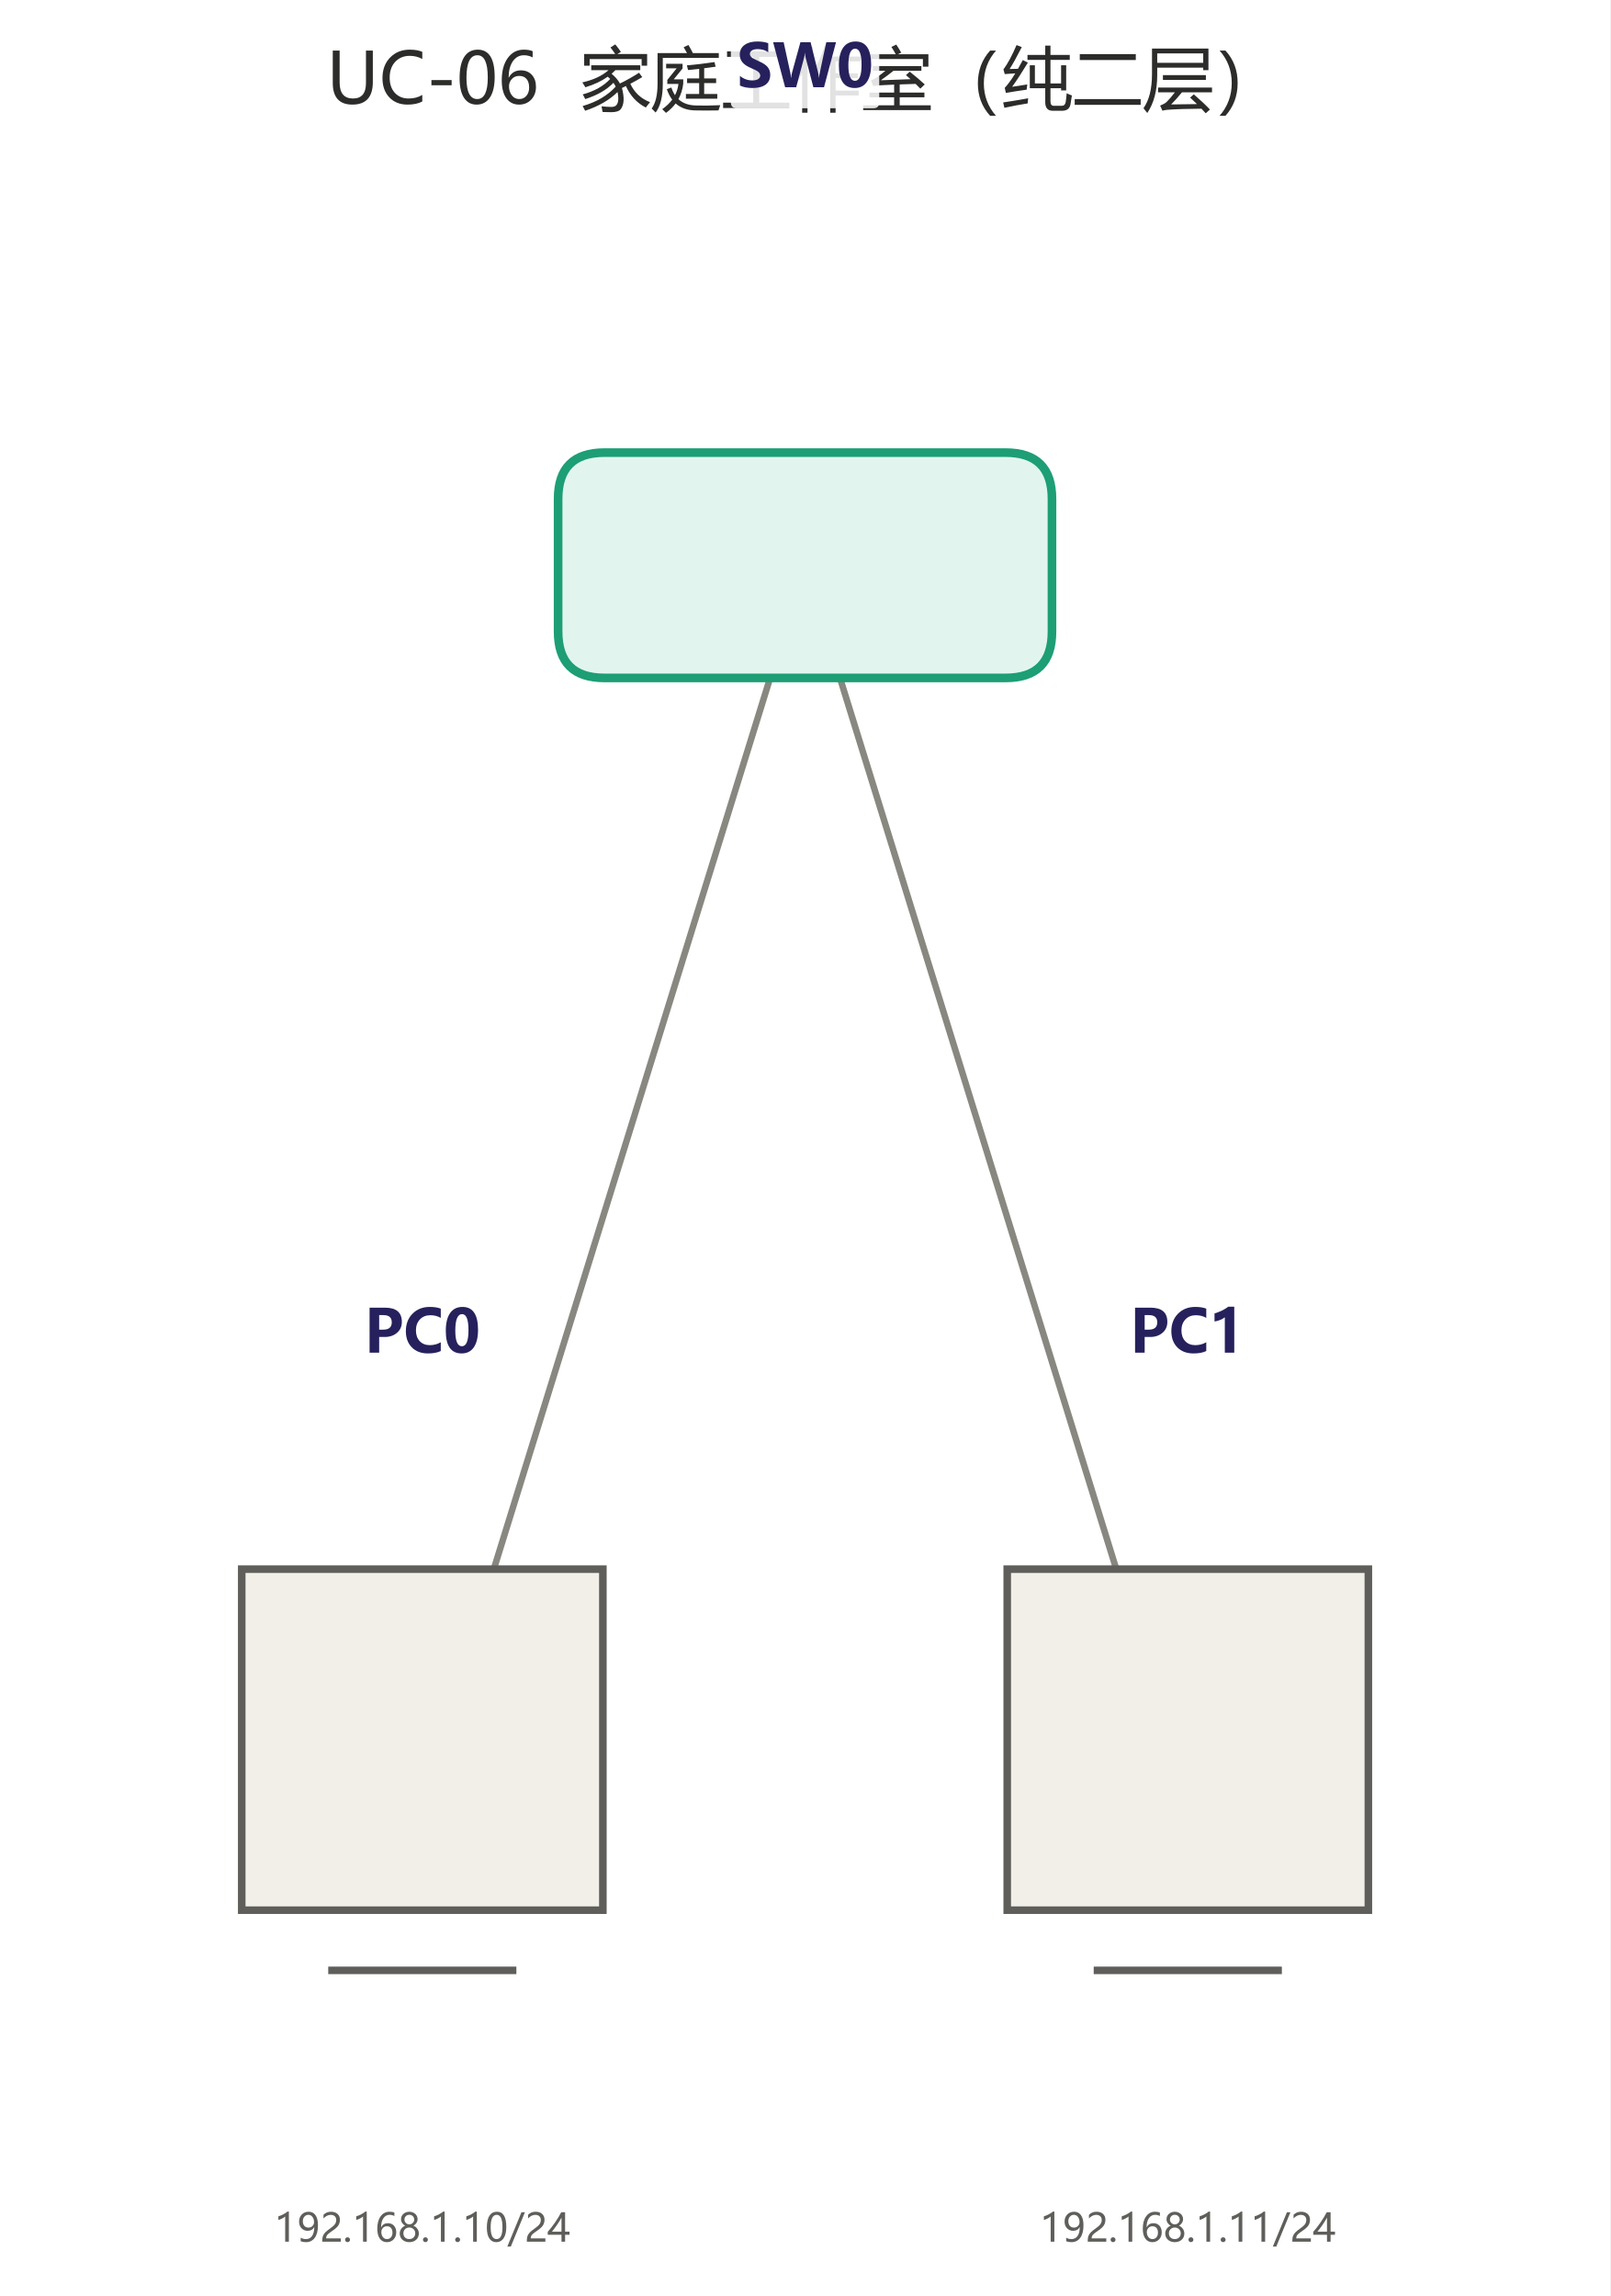
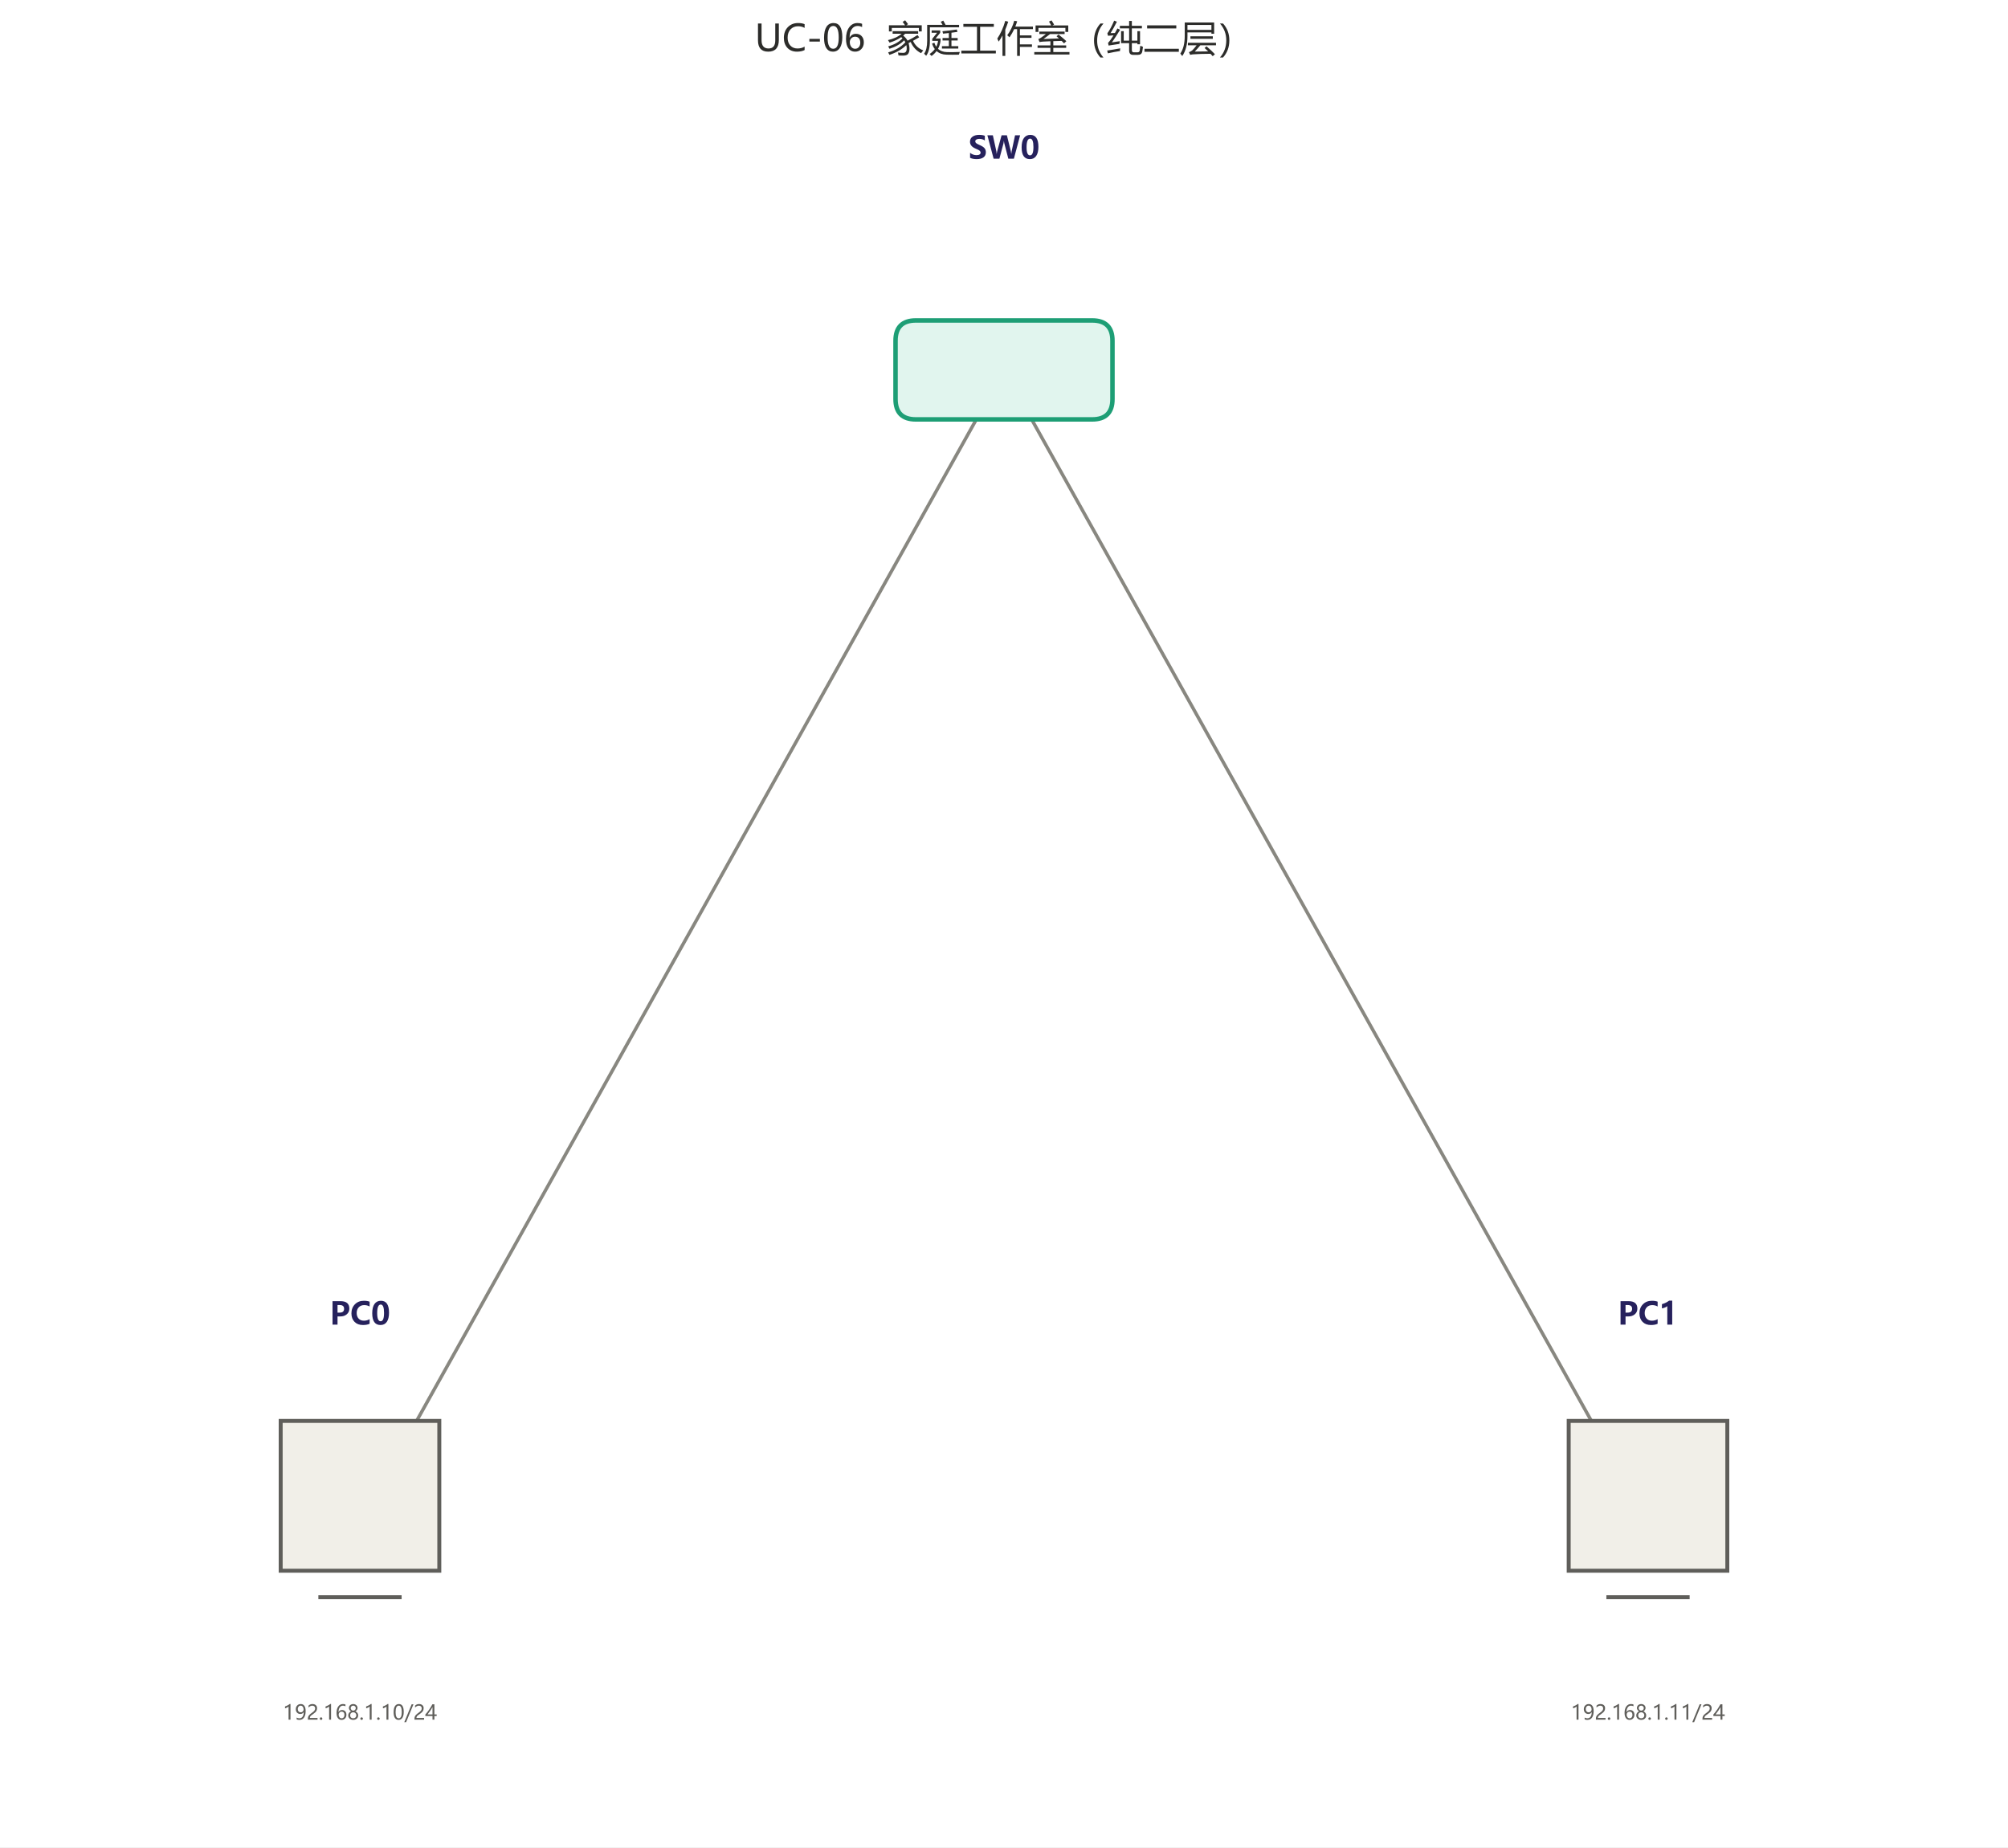
- <svg xmlns="http://www.w3.org/2000/svg" xmlns:xlink="http://www.w3.org/1999/xlink" width="297.738pt" height="424.61pt" viewBox="0 0 297.738 424.61" version="1.1">
+ <svg xmlns="http://www.w3.org/2000/svg" xmlns:xlink="http://www.w3.org/1999/xlink" width="712.8pt" height="655.793pt" viewBox="0 0 712.8 655.793" version="1.1">
  <defs>
    <style type="text/css">*{stroke-linejoin: round; stroke-linecap: butt}</style>
  </defs>
  <g id="figure_1">
    <g id="patch_1">
-       <path d="M 0 424.61  L 297.738 424.61  L 297.738 0  L 0 0  z " style="fill: #ffffff" />
+       <path d="M 0 655.793  L 712.8 655.793  L 712.8 0  L 0 0  z " style="fill: #ffffff" />
    </g>
    <g id="axes_1">
      <g id="line2d_1">
-         <path d="M 78.092 332.852  L 148.869 104.538  " clip-path="url(#p6f6446fae2)" style="fill: none; stroke: #888780; stroke-width: 1.2; stroke-linecap: round" />
+         <path d="M 127.79 540.417  L 356.4 131.326  " clip-path="url(#p3c513e829c)" style="fill: none; stroke: #888780; stroke-width: 1.2; stroke-linecap: round" />
      </g>
      <g id="line2d_2">
-         <path d="M 219.647 332.852  L 148.869 104.538  " clip-path="url(#p6f6446fae2)" style="fill: none; stroke: #888780; stroke-width: 1.2; stroke-linecap: round" />
+         <path d="M 585.01 540.417  L 356.4 131.326  " clip-path="url(#p3c513e829c)" style="fill: none; stroke: #888780; stroke-width: 1.2; stroke-linecap: round" />
      </g>
      <g id="patch_2">
-         <path d="M 111.768 125.371  L 185.97 125.371  Q 194.532 125.371 194.532 116.81  L 194.532 92.266  Q 194.532 83.704 185.97 83.704  L 111.768 83.704  Q 103.206 83.704 103.206 92.266  L 103.206 116.81  Q 103.206 125.371 111.768 125.371  z " clip-path="url(#p6f6446fae2)" style="fill: #e1f5ee; stroke: #1d9e75; stroke-width: 1.6; stroke-linejoin: miter" />
+         <path d="M 325.117 148.893  L 387.683 148.893  Q 394.903 148.893 394.903 141.674  L 394.903 120.979  Q 394.903 113.76 387.683 113.76  L 325.117 113.76  Q 317.897 113.76 317.897 120.979  L 317.897 141.674  Q 317.897 148.893 325.117 148.893  z " clip-path="url(#p3c513e829c)" style="fill: #e1f5ee; stroke: #1d9e75; stroke-width: 1.6; stroke-linejoin: miter" />
      </g>
      <g id="patch_3">
-         <path d="M 44.701 353.258  L 111.483 353.258  L 111.483 290.186  L 44.701 290.186  z " clip-path="url(#p6f6446fae2)" style="fill: #f1efe8; stroke: #5f5e5a; stroke-width: 1.4; stroke-linejoin: miter" />
+         <path d="M 99.635 557.623  L 155.945 557.623  L 155.945 504.441  L 99.635 504.441  z " clip-path="url(#p3c513e829c)" style="fill: #f1efe8; stroke: #5f5e5a; stroke-width: 1.4; stroke-linejoin: miter" />
      </g>
      <g id="line2d_3">
-         <path d="M 61.396 364.388  L 94.787 364.388  " clip-path="url(#p6f6446fae2)" style="fill: none; stroke: #5f5e5a; stroke-width: 1.4; stroke-linecap: square" />
+         <path d="M 113.713 567.008  L 141.868 567.008  " clip-path="url(#p3c513e829c)" style="fill: none; stroke: #5f5e5a; stroke-width: 1.4; stroke-linecap: square" />
      </g>
      <g id="patch_4">
-         <path d="M 186.256 353.258  L 253.038 353.258  L 253.038 290.186  L 186.256 290.186  z " clip-path="url(#p6f6446fae2)" style="fill: #f1efe8; stroke: #5f5e5a; stroke-width: 1.4; stroke-linejoin: miter" />
+         <path d="M 556.855 557.623  L 613.165 557.623  L 613.165 504.441  L 556.855 504.441  z " clip-path="url(#p3c513e829c)" style="fill: #f1efe8; stroke: #5f5e5a; stroke-width: 1.4; stroke-linejoin: miter" />
      </g>
      <g id="line2d_4">
-         <path d="M 202.951 364.388  L 236.342 364.388  " clip-path="url(#p6f6446fae2)" style="fill: none; stroke: #5f5e5a; stroke-width: 1.4; stroke-linecap: square" />
+         <path d="M 570.932 567.008  L 599.087 567.008  " clip-path="url(#p3c513e829c)" style="fill: none; stroke: #5f5e5a; stroke-width: 1.4; stroke-linecap: square" />
      </g>
      <g id="text_1">
-         <g style="fill: #2c2c2a" transform="translate(60.38589 19.18082) scale(0.13 -0.13)">
+         <g style="fill: #2c2c2a" transform="translate(267.9167 18.17484) scale(0.13 -0.13)">
          <defs>
            <path id="MicrosoftYaHei-3b" d="M 4213 1972  Q 4213 -81 2350 -81  Q 566 -81 566 1900  L 566 4841  L 1191 4841  L 1191 1928  Q 1191 475 2409 475  Q 3588 475 3588 1881  L 3588 4841  L 4213 4841  L 4213 1972  z " transform="scale(0.015625)" />
            <path id="MicrosoftYaHei-29" d="M 3938 200  Q 3403 -81 2597 -81  Q 1556 -81 934 580  Q 313 1241 313 2328  Q 313 3497 1013 4209  Q 1713 4922 2791 4922  Q 3484 4922 3938 4725  L 3938 4072  Q 3419 4359 2797 4359  Q 1988 4359 1478 3820  Q 969 3281 969 2366  Q 969 1497 1444 986  Q 1919 475 2688 475  Q 3406 475 3938 800  L 3938 200  z " transform="scale(0.015625)" />
            <path id="MicrosoftYaHei-13" d="M 2328 1681  L 488 1681  L 488 2153  L 2328 2153  L 2328 1681  z " transform="scale(0.015625)" />
            <path id="MicrosoftYaHei-16" d="M 284 2325  Q 284 3606 709 4264  Q 1134 4922 1941 4922  Q 3478 4922 3478 2441  Q 3478 1216 3045 567  Q 2613 -81 1831 -81  Q 1094 -81 689 534  Q 284 1150 284 2325  z M 909 2353  Q 909 425 1888 425  Q 2850 425 2850 2384  Q 2850 4413 1906 4413  Q 909 4413 909 2353  z " transform="scale(0.015625)" />
            <path id="MicrosoftYaHei-1c" d="M 3181 4219  Q 2803 4413 2391 4413  Q 1763 4413 1381 3866  Q 1000 3319 994 2372  L 1009 2372  Q 1353 3038 2106 3038  Q 2734 3038 3109 2628  Q 3484 2219 3484 1541  Q 3484 831 3051 375  Q 2619 -81 1947 -81  Q 1209 -81 789 495  Q 369 1072 369 2131  Q 369 3413 920 4167  Q 1472 4922 2372 4922  Q 2888 4922 3181 4781  L 3181 4219  z M 1031 1584  Q 1031 1106 1286 765  Q 1541 425 1963 425  Q 2363 425 2613 719  Q 2863 1013 2863 1475  Q 2863 1975 2627 2253  Q 2391 2531 1956 2531  Q 1544 2531 1287 2250  Q 1031 1969 1031 1584  z " transform="scale(0.015625)" />
            <path id="MicrosoftYaHei-3" transform="scale(0.015625)" />
            <path id="MicrosoftYaHei-61f" d="M 194 -209  Q 2081 331 3200 1556  Q 3113 1738 2997 1903  Q 2066 941 425 422  Q 331 634 200 847  Q 1809 1291 2703 2256  Q 2600 2359 2478 2459  Q 1650 1872 444 1497  Q 325 1703 163 1941  Q 1653 2272 2550 3053  L 975 3053  L 975 3503  L 5438 3503  L 5438 3053  L 3169 3053  Q 3009 2884 2825 2728  Q 3316 2331 3588 1841  Q 4566 2319 5325 2822  L 5619 2422  Q 5109 2116 4534 1816  Q 5088 616 6331 141  Q 6125 -97 5944 -347  Q 4722 278 4131 1609  Q 3953 1522 3769 1431  Q 4125 103 3656 -503  Q 3431 -772 2794 -772  Q 2544 -772 2006 -753  Q 1969 -509 1913 -234  Q 2400 -291 2781 -291  Q 3456 -328 3438 522  Q 3428 803 3369 1063  Q 2263 -28 419 -641  Q 325 -434 194 -209  z M 331 4528  L 3156 4528  Q 2972 4806 2725 5122  L 3163 5403  Q 3444 5059 3675 4722  L 3356 4528  L 6063 4528  L 6063 3459  L 5563 3459  L 5563 4066  L 831 4066  L 831 3459  L 331 3459  L 331 4528  z " transform="scale(0.015625)" />
            <path id="MicrosoftYaHei-688" d="M 1869 1478  Q 1997 1081 2200 778  Q 2450 1256 2513 1803  L 1500 1803  L 1500 2166  L 2350 3222  L 1394 3222  L 1394 3634  L 2888 3634  L 2888 3209  L 2081 2216  L 2950 2216  L 2950 1828  Q 2859 1047 2509 416  Q 3100 -138 4094 -159  Q 5019 -191 6319 -134  Q 6231 -359 6156 -609  Q 5006 -634 4006 -609  Q 2934 -581 2259 25  Q 1906 -453 1381 -834  Q 1194 -641 1038 -497  Q 1597 -100 1947 369  Q 1647 766 1456 1322  L 1869 1478  z M 2988 5141  L 3425 5347  Q 3691 4891 3828 4609  L 6188 4609  L 6188 4172  L 1088 4172  L 1088 1797  Q 1088 66 438 -803  Q 256 -603 75 -434  Q 613 284 613 1841  L 613 4609  L 3294 4609  Q 3106 4953 2988 5141  z M 3194 884  L 4400 884  L 4400 1878  L 3300 1878  L 3300 2303  L 4400 2303  L 4400 3175  Q 3938 3125 3388 3066  Q 3344 3247 3281 3491  Q 4444 3591 5794 3791  L 5900 3372  Q 5472 3306 4856 3231  L 4856 2303  L 5944 2303  L 5944 1878  L 4856 1878  L 4856 884  L 6050 884  L 6050 459  L 3194 459  L 3194 884  z " transform="scale(0.015625)" />
            <path id="MicrosoftYaHei-657" d="M 181 97  L 2919 97  L 2919 4266  L 538 4266  L 538 4766  L 5863 4766  L 5863 4266  L 3469 4266  L 3469 97  L 6213 97  L 6213 -391  L 181 -391  L 181 97  z " transform="scale(0.015625)" />
            <path id="MicrosoftYaHei-481" d="M 1806 2784  Q 2638 3922 3031 5322  L 3544 5228  Q 3397 4747 3213 4297  L 6294 4297  L 6294 3859  L 4019 3859  L 4019 2766  L 6044 2766  L 6044 2328  L 4019 2328  L 4019 1191  L 6125 1191  L 6125 753  L 4019 753  L 4019 -822  L 3531 -822  L 3531 3859  L 3022 3859  Q 2669 3097 2200 2428  Q 2025 2597 1806 2784  z M 69 2209  Q 950 3516 1463 5303  L 1975 5153  Q 1734 4416 1463 3769  L 1463 -822  L 975 -822  L 975 2750  Q 659 2159 306 1672  Q 213 1909 69 2209  z " transform="scale(0.015625)" />
            <path id="MicrosoftYaHei-61c" d="M 131 -147  L 2950 -147  L 2950 584  L 706 584  L 706 1016  L 2950 1016  L 2950 1738  Q 2291 1709 1675 1678  Q 1363 1659 1050 1597  L 838 2116  Q 1075 2209 1344 2384  Q 1784 2688 2153 2997  L 1019 2997  L 1019 3428  L 5431 3428  L 5431 2997  L 2888 2997  Q 2388 2591 1738 2134  Q 3094 2181 4444 2234  Q 4244 2416 4025 2603  L 4369 2916  Q 5156 2297 5738 1753  L 5331 1372  Q 5134 1581 4909 1803  Q 4159 1784 3456 1756  L 3456 1016  L 5706 1016  L 5706 584  L 3456 584  L 3456 -147  L 6281 -147  L 6281 -578  L 131 -578  L 131 -147  z M 356 4503  L 3094 4503  Q 2919 4841 2700 5172  L 3144 5384  Q 3375 5041 3594 4653  L 3284 4503  L 6069 4503  L 6069 3372  L 5569 3372  L 5569 4072  L 856 4072  L 856 3372  L 356 3372  L 356 4503  z " transform="scale(0.015625)" />
            <path id="MicrosoftYaHei-367" d="M 5288 -1100  Q 4172 119 4172 1850  Q 4172 3603 5288 4838  L 5825 4838  Q 4716 3572 4716 1856  Q 4716 166 5819 -1100  L 5288 -1100  z " transform="scale(0.015625)" />
            <path id="MicrosoftYaHei-9b7" d="M 2288 4441  L 3906 4441  L 3906 5291  L 4381 5291  L 4381 4441  L 6138 4441  L 6138 3991  L 4381 3991  L 4381 1847  L 5350 1847  L 5350 3503  L 5813 3503  L 5813 1209  L 5350 1209  L 5350 1409  L 4381 1409  L 4381 222  Q 4381 -191 4681 -191  L 5406 -191  Q 5700 -191 5763 134  Q 5819 447 5856 953  Q 6106 828 6331 753  Q 6263 253 6206 -41  Q 6100 -641 5450 -641  L 4588 -641  Q 3906 -641 3906 134  L 3906 1409  L 2500 1409  L 2500 3503  L 2963 3503  L 2963 1847  L 3906 1847  L 3906 3991  L 2288 3991  L 2288 4441  z M 894 1541  Q 1725 1659 2269 1753  Q 2231 1509 2213 1278  Q 1256 1147 319 984  L 219 1447  Q 638 1884 1181 2766  Q 719 2741 219 2697  L 100 3122  Q 675 3891 1294 5341  L 1769 5153  Q 1094 3828 663 3159  Q 1050 3166 1425 3178  Q 1631 3541 1863 3972  L 2325 3741  Q 1500 2384 894 1541  z M 75 116  Q 1144 272 2350 497  Q 2319 272 2306 28  Q 1363 -116 188 -372  L 75 116  z " transform="scale(0.015625)" />
            <path id="MicrosoftYaHei-438" d="M 650 4516  L 5750 4516  L 5750 3978  L 650 3978  L 650 4516  z M 188 422  L 6194 422  L 6194 -103  L 188 -103  L 188 422  z " transform="scale(0.015625)" />
            <path id="MicrosoftYaHei-643" d="M 394 -847  Q 213 -603 50 -409  Q 825 678 825 2709  L 825 5022  L 5963 5022  L 5963 3053  L 5488 3053  L 5488 3284  L 1300 3284  L 1300 2609  Q 1300 497 394 -847  z M 4294 559  L 4631 853  Q 5556 53 6100 -528  L 5713 -872  Q 5522 -656 5328 -453  Q 3425 -463 2219 -553  Q 2044 -566 1775 -634  L 1563 -172  Q 1938 -28 2144 147  Q 2500 497 2906 1034  L 1375 1034  L 1375 1472  L 6288 1472  L 6288 1034  L 3550 1034  Q 3022 388 2569 -66  Q 3741 -59 4922 -34  Q 4613 272 4294 559  z M 1300 4584  L 1300 3722  L 5488 3722  L 5488 4584  L 1300 4584  z M 1819 2603  L 5731 2603  L 5731 2166  L 1819 2166  L 1819 2603  z " transform="scale(0.015625)" />
            <path id="MicrosoftYaHei-368" d="M 1113 -1100  L 575 -1100  Q 1684 163 1684 1888  Q 1684 3581 581 4838  L 1113 4838  Q 2222 3628 2222 1888  Q 2222 128 1113 -1100  z " transform="scale(0.015625)" />
          </defs>
          <use xlink:href="#MicrosoftYaHei-3b" />
          <use xlink:href="#MicrosoftYaHei-29" transform="translate(74.65625 0)" />
          <use xlink:href="#MicrosoftYaHei-13" transform="translate(141.5469 0)" />
          <use xlink:href="#MicrosoftYaHei-16" transform="translate(184.8125 0)" />
          <use xlink:href="#MicrosoftYaHei-1c" transform="translate(243.4531 0)" />
          <use xlink:href="#MicrosoftYaHei-3" transform="translate(302.0938 0)" />
          <use xlink:href="#MicrosoftYaHei-3" transform="translate(331.6875 0)" />
          <use xlink:href="#MicrosoftYaHei-61f" transform="translate(361.2812 0)" />
          <use xlink:href="#MicrosoftYaHei-688" transform="translate(461.2812 0)" />
          <use xlink:href="#MicrosoftYaHei-657" transform="translate(561.2812 0)" />
          <use xlink:href="#MicrosoftYaHei-481" transform="translate(661.2812 0)" />
          <use xlink:href="#MicrosoftYaHei-61c" transform="translate(761.2812 0)" />
          <use xlink:href="#MicrosoftYaHei-367" transform="translate(861.2812 0)" />
          <use xlink:href="#MicrosoftYaHei-9b7" transform="translate(961.2812 0)" />
          <use xlink:href="#MicrosoftYaHei-438" transform="translate(1061.281 0)" />
          <use xlink:href="#MicrosoftYaHei-643" transform="translate(1161.281 0)" />
          <use xlink:href="#MicrosoftYaHei-368" transform="translate(1261.281 0)" />
        </g>
      </g>
      <g id="text_2">
        <g id="patch_5">
-           <path d="M 136.249 20.02  L 161.489 20.02  Q 162.589 20.02 162.589 18.92  L 162.589 7.2  Q 162.589 6.1 161.489 6.1  L 136.249 6.1  Q 135.149 6.1 135.149 7.2  L 135.149 18.92  Q 135.149 20.02 136.249 20.02  z " style="fill: #ffffff; opacity: 0.86" />
+           <path d="M 343.78 60.234  L 369.02 60.234  Q 370.12 60.234 370.12 59.134  L 370.12 47.414  Q 370.12 46.314 369.02 46.314  L 343.78 46.314  Q 342.68 46.314 342.68 47.414  L 342.68 59.134  Q 342.68 60.234 343.78 60.234  z " style="fill: #ffffff; opacity: 0.86" />
        </g>
-         <g style="fill: #26215c" transform="translate(136.2493 16.13213) scale(0.11 -0.11)">
+         <g style="fill: #26215c" transform="translate(343.7801 56.34634) scale(0.11 -0.11)">
          <defs>
            <path id="MicrosoftYaHei-Bold-39" d="M 338 1219  Q 922 734 1666 734  Q 2088 734 2300 879  Q 2513 1025 2513 1253  Q 2513 1450 2344 1625  Q 2175 1800 1453 2100  Q 319 2581 319 3500  Q 319 4175 833 4548  Q 1347 4922 2194 4922  Q 2903 4922 3384 4738  L 3384 3769  Q 2897 4100 2244 4100  Q 1863 4100 1634 3961  Q 1406 3822 1406 3588  Q 1406 3400 1562 3242  Q 1719 3084 2334 2816  Q 3056 2506 3326 2162  Q 3597 1819 3597 1344  Q 3597 647 3103 281  Q 2609 -84 1700 -84  Q 869 -84 338 184  L 338 1219  z " transform="scale(0.015625)" />
            <path id="MicrosoftYaHei-Bold-3d" d="M 6825 4841  L 5534 0  L 4388 0  L 3563 3156  Q 3497 3413 3484 3691  L 3472 3691  Q 3441 3366 3384 3156  L 2541 0  L 1350 0  L 59 4841  L 1191 4841  L 1909 1559  Q 1956 1344 1975 1016  L 1997 1016  Q 2013 1272 2094 1575  L 2994 4841  L 4091 4841  L 4909 1534  Q 4959 1338 4988 1022  L 5003 1022  Q 5016 1294 5075 1553  L 5778 4841  L 6825 4841  z " transform="scale(0.015625)" />
            <path id="MicrosoftYaHei-Bold-16" d="M 244 2341  Q 244 3597 706 4259  Q 1169 4922 2044 4922  Q 3713 4922 3713 2453  Q 3713 1238 3259 577  Q 2806 -84 1950 -84  Q 244 -84 244 2341  z M 1266 2366  Q 1266 691 1981 691  Q 2684 691 2684 2416  Q 2684 4147 2000 4147  Q 1266 4147 1266 2366  z " transform="scale(0.015625)" />
          </defs>
          <use xlink:href="#MicrosoftYaHei-Bold-39" />
          <use xlink:href="#MicrosoftYaHei-Bold-3d" transform="translate(60.15625 0)" />
          <use xlink:href="#MicrosoftYaHei-Bold-16" transform="translate(167.7812 0)" />
        </g>
      </g>
      <g id="text_3">
        <g id="patch_6">
-           <path d="M 67.382 254.042  L 88.801 254.042  Q 89.901 254.042 89.901 252.942  L 89.901 241.222  Q 89.901 240.122 88.801 240.122  L 67.382 240.122  Q 66.282 240.122 66.282 241.222  L 66.282 252.942  Q 66.282 254.042 67.382 254.042  z " style="fill: #ffffff; opacity: 0.86" />
+           <path d="M 117.081 474.138  L 138.5 474.138  Q 139.6 474.138 139.6 473.038  L 139.6 461.318  Q 139.6 460.218 138.5 460.218  L 117.081 460.218  Q 115.981 460.218 115.981 461.318  L 115.981 473.038  Q 115.981 474.138 117.081 474.138  z " style="fill: #ffffff; opacity: 0.86" />
        </g>
-         <g style="fill: #26215c" transform="translate(67.38214 250.1545) scale(0.11 -0.11)">
+         <g style="fill: #26215c" transform="translate(117.0808 470.2501) scale(0.11 -0.11)">
          <defs>
            <path id="MicrosoftYaHei-Bold-36" d="M 1591 1688  L 1591 0  L 559 0  L 559 4841  L 2225 4841  Q 4031 4841 4031 3309  Q 4031 2566 3486 2117  Q 2941 1669 2122 1688  L 1591 1688  z M 1591 4041  L 1591 2478  L 2038 2478  Q 2947 2478 2947 3269  Q 2947 4041 2047 4041  L 1591 4041  z " transform="scale(0.015625)" />
            <path id="MicrosoftYaHei-Bold-29" d="M 4013 175  Q 3484 -84 2634 -84  Q 1541 -84 898 570  Q 256 1225 256 2316  Q 256 3463 973 4192  Q 1691 4922 2825 4922  Q 3534 4922 4013 4738  L 4013 3741  Q 3522 4028 2900 4028  Q 2191 4028 1766 3575  Q 1341 3122 1341 2391  Q 1341 1678 1744 1243  Q 2147 809 2834 809  Q 3481 809 4013 1122  L 4013 175  z " transform="scale(0.015625)" />
          </defs>
          <use xlink:href="#MicrosoftYaHei-Bold-36" />
          <use xlink:href="#MicrosoftYaHei-Bold-29" transform="translate(65.71875 0)" />
          <use xlink:href="#MicrosoftYaHei-Bold-16" transform="translate(133.0469 0)" />
        </g>
      </g>
      <g id="text_4">
        <g id="patch_7">
-           <path d="M 208.937 254.042  L 230.356 254.042  Q 231.456 254.042 231.456 252.942  L 231.456 241.222  Q 231.456 240.122 230.356 240.122  L 208.937 240.122  Q 207.837 240.122 207.837 241.222  L 207.837 252.942  Q 207.837 254.042 208.937 254.042  z " style="fill: #ffffff; opacity: 0.86" />
+           <path d="M 574.3 474.138  L 595.719 474.138  Q 596.819 474.138 596.819 473.038  L 596.819 461.318  Q 596.819 460.218 595.719 460.218  L 574.3 460.218  Q 573.2 460.218 573.2 461.318  L 573.2 473.038  Q 573.2 474.138 574.3 474.138  z " style="fill: #ffffff; opacity: 0.86" />
        </g>
-         <g style="fill: #26215c" transform="translate(208.9372 250.1545) scale(0.11 -0.11)">
+         <g style="fill: #26215c" transform="translate(574.3001 470.2501) scale(0.11 -0.11)">
          <defs>
            <path id="MicrosoftYaHei-Bold-17" d="M 2716 4947  L 2716 0  L 1700 0  L 1700 3809  Q 1513 3647 1188 3517  Q 863 3388 591 3356  L 591 4222  Q 1447 4472 2072 4947  L 2716 4947  z " transform="scale(0.015625)" />
          </defs>
          <use xlink:href="#MicrosoftYaHei-Bold-36" />
          <use xlink:href="#MicrosoftYaHei-Bold-29" transform="translate(65.71875 0)" />
          <use xlink:href="#MicrosoftYaHei-Bold-17" transform="translate(133.0469 0)" />
        </g>
      </g>
      <g id="text_5">
        <g id="patch_8">
-           <path d="M 50.732 418.562  L 105.452 418.562  Q 106.604 418.562 106.604 417.41  L 106.604 407.054  Q 106.604 405.902 105.452 405.902  L 50.732 405.902  Q 49.58 405.902 49.58 407.054  L 49.58 417.41  Q 49.58 418.562 50.732 418.562  z " style="fill: #ffffff; opacity: 0.88" />
+           <path d="M 100.43 614.492  L 155.15 614.492  Q 156.302 614.492 156.302 613.34  L 156.302 602.984  Q 156.302 601.832 155.15 601.832  L 100.43 601.832  Q 99.278 601.832 99.278 602.984  L 99.278 613.34  Q 99.278 614.492 100.43 614.492  z " style="fill: #ffffff; opacity: 0.88" />
        </g>
-         <g style="fill: #5f5e5a" transform="translate(50.73167 414.5634) scale(0.072 -0.072)">
+         <g style="fill: #5f5e5a" transform="translate(100.4304 610.4932) scale(0.072 -0.072)">
          <defs>
            <path id="MicrosoftYaHei-17" d="M 1781 0  L 1781 4141  Q 1638 3997 1295 3819  Q 953 3641 663 3569  L 663 4169  Q 1047 4275 1484 4508  Q 1922 4741 2156 4947  L 2388 4947  L 2388 0  L 1781 0  z " transform="scale(0.015625)" />
            <path id="MicrosoftYaHei-1f" d="M 578 656  Q 978 425 1441 425  Q 2091 425 2448 937  Q 2806 1450 2806 2394  Q 2800 2388 2794 2394  Q 2475 1788 1722 1788  Q 1113 1788 713 2206  Q 313 2625 313 3294  Q 313 4006 750 4464  Q 1188 4922 1884 4922  Q 2606 4922 3012 4355  Q 3419 3788 3419 2703  Q 3419 1363 2894 641  Q 2369 -81 1441 -81  Q 931 -81 578 84  L 578 656  z M 931 3372  Q 931 2884 1181 2598  Q 1431 2313 1872 2313  Q 2253 2313 2512 2573  Q 2772 2834 2772 3206  Q 2772 3728 2514 4070  Q 2256 4413 1834 4413  Q 1444 4413 1187 4116  Q 931 3819 931 3372  z " transform="scale(0.015625)" />
            <path id="MicrosoftYaHei-18" d="M 2666 3572  Q 2666 3963 2419 4186  Q 2172 4409 1747 4409  Q 1447 4409 1140 4256  Q 834 4103 569 3819  L 569 4413  Q 806 4659 1107 4790  Q 1409 4922 1816 4922  Q 2472 4922 2872 4570  Q 3272 4219 3272 3619  Q 3272 3084 3026 2693  Q 2781 2303 2188 1894  Q 1581 1475 1376 1294  Q 1172 1113 1090 947  Q 1009 781 1009 544  L 3416 544  L 3416 0  L 372 0  L 372 241  Q 372 659 486 951  Q 600 1244 862 1520  Q 1125 1797 1681 2184  Q 2250 2584 2458 2886  Q 2666 3188 2666 3572  z " transform="scale(0.015625)" />
            <path id="MicrosoftYaHei-14" d="M 372 322  Q 372 491 487 606  Q 603 722 775 722  Q 950 722 1065 605  Q 1181 488 1181 322  Q 1181 159 1065 42  Q 950 -75 772 -75  Q 600 -75 486 42  Q 372 159 372 322  z " transform="scale(0.015625)" />
            <path id="MicrosoftYaHei-1e" d="M 306 1350  Q 306 1769 556 2122  Q 806 2475 1200 2625  Q 884 2803 700 3081  Q 516 3359 516 3684  Q 516 4028 692 4312  Q 869 4597 1183 4759  Q 1497 4922 1875 4922  Q 2256 4922 2572 4761  Q 2888 4600 3063 4315  Q 3238 4031 3238 3684  Q 3238 3366 3058 3086  Q 2878 2806 2559 2625  Q 2953 2472 3200 2119  Q 3447 1766 3447 1350  Q 3447 938 3250 611  Q 3053 284 2690 103  Q 2328 -78 1875 -78  Q 1425 -78 1065 103  Q 706 284 506 612  Q 306 941 306 1350  z M 906 1378  Q 906 947 1172 687  Q 1438 428 1878 428  Q 2309 428 2582 692  Q 2856 956 2856 1378  Q 2856 1778 2579 2051  Q 2303 2325 1878 2325  Q 1456 2325 1181 2058  Q 906 1791 906 1378  z M 1081 3634  Q 1081 3309 1312 3076  Q 1544 2844 1878 2844  Q 2206 2844 2445 3078  Q 2684 3313 2684 3634  Q 2684 3963 2454 4191  Q 2225 4419 1878 4419  Q 1534 4419 1307 4195  Q 1081 3972 1081 3634  z " transform="scale(0.015625)" />
            <path id="MicrosoftYaHei-15" d="M 2791 4841  L 469 -803  L -103 -803  L 2219 4841  L 2791 4841  z " transform="scale(0.015625)" />
            <path id="MicrosoftYaHei-1a" d="M 2906 4841  L 2906 1644  L 3631 1644  L 3631 1138  L 2906 1138  L 2906 0  L 2313 0  L 2313 1138  L 53 1138  L 53 1616  Q 656 2294 1265 3178  Q 1875 4063 2272 4841  L 2906 4841  z M 741 1644  L 2313 1644  L 2313 3950  Q 1988 3366 1616 2817  Q 1244 2269 741 1644  z " transform="scale(0.015625)" />
          </defs>
          <use xlink:href="#MicrosoftYaHei-17" />
          <use xlink:href="#MicrosoftYaHei-1f" transform="translate(58.64062 0)" />
          <use xlink:href="#MicrosoftYaHei-18" transform="translate(117.2812 0)" />
          <use xlink:href="#MicrosoftYaHei-14" transform="translate(175.9219 0)" />
          <use xlink:href="#MicrosoftYaHei-17" transform="translate(200 0)" />
          <use xlink:href="#MicrosoftYaHei-1c" transform="translate(258.6406 0)" />
          <use xlink:href="#MicrosoftYaHei-1e" transform="translate(317.2812 0)" />
          <use xlink:href="#MicrosoftYaHei-14" transform="translate(375.9219 0)" />
          <use xlink:href="#MicrosoftYaHei-17" transform="translate(400 0)" />
          <use xlink:href="#MicrosoftYaHei-14" transform="translate(458.6406 0)" />
          <use xlink:href="#MicrosoftYaHei-17" transform="translate(482.7188 0)" />
          <use xlink:href="#MicrosoftYaHei-16" transform="translate(541.3594 0)" />
          <use xlink:href="#MicrosoftYaHei-15" transform="translate(600 0)" />
          <use xlink:href="#MicrosoftYaHei-18" transform="translate(642.7188 0)" />
          <use xlink:href="#MicrosoftYaHei-1a" transform="translate(701.3594 0)" />
        </g>
      </g>
      <g id="text_6">
        <g id="patch_9">
-           <path d="M 192.287 418.562  L 247.007 418.562  Q 248.159 418.562 248.159 417.41  L 248.159 407.054  Q 248.159 405.902 247.007 405.902  L 192.287 405.902  Q 191.135 405.902 191.135 407.054  L 191.135 417.41  Q 191.135 418.562 192.287 418.562  z " style="fill: #ffffff; opacity: 0.88" />
+           <path d="M 557.65 614.492  L 612.37 614.492  Q 613.522 614.492 613.522 613.34  L 613.522 602.984  Q 613.522 601.832 612.37 601.832  L 557.65 601.832  Q 556.498 601.832 556.498 602.984  L 556.498 613.34  Q 556.498 614.492 557.65 614.492  z " style="fill: #ffffff; opacity: 0.88" />
        </g>
-         <g style="fill: #5f5e5a" transform="translate(192.2867 414.5634) scale(0.072 -0.072)">
+         <g style="fill: #5f5e5a" transform="translate(557.6496 610.4932) scale(0.072 -0.072)">
          <use xlink:href="#MicrosoftYaHei-17" />
          <use xlink:href="#MicrosoftYaHei-1f" transform="translate(58.64062 0)" />
          <use xlink:href="#MicrosoftYaHei-18" transform="translate(117.2812 0)" />
          <use xlink:href="#MicrosoftYaHei-14" transform="translate(175.9219 0)" />
          <use xlink:href="#MicrosoftYaHei-17" transform="translate(200 0)" />
          <use xlink:href="#MicrosoftYaHei-1c" transform="translate(258.6406 0)" />
          <use xlink:href="#MicrosoftYaHei-1e" transform="translate(317.2812 0)" />
          <use xlink:href="#MicrosoftYaHei-14" transform="translate(375.9219 0)" />
          <use xlink:href="#MicrosoftYaHei-17" transform="translate(400 0)" />
          <use xlink:href="#MicrosoftYaHei-14" transform="translate(458.6406 0)" />
          <use xlink:href="#MicrosoftYaHei-17" transform="translate(482.7188 0)" />
          <use xlink:href="#MicrosoftYaHei-17" transform="translate(541.3594 0)" />
          <use xlink:href="#MicrosoftYaHei-15" transform="translate(600 0)" />
          <use xlink:href="#MicrosoftYaHei-18" transform="translate(642.7188 0)" />
          <use xlink:href="#MicrosoftYaHei-1a" transform="translate(701.3594 0)" />
        </g>
      </g>
    </g>
  </g>
  <defs>
-     <clipPath id="p6f6446fae2">
-       <rect x="7.2" y="33.181" width="283.338" height="381.731" />
+     <clipPath id="p3c513e829c">
+       <rect x="7.2" y="32.175" width="698.4" height="616.418" />
    </clipPath>
  </defs>
</svg>
